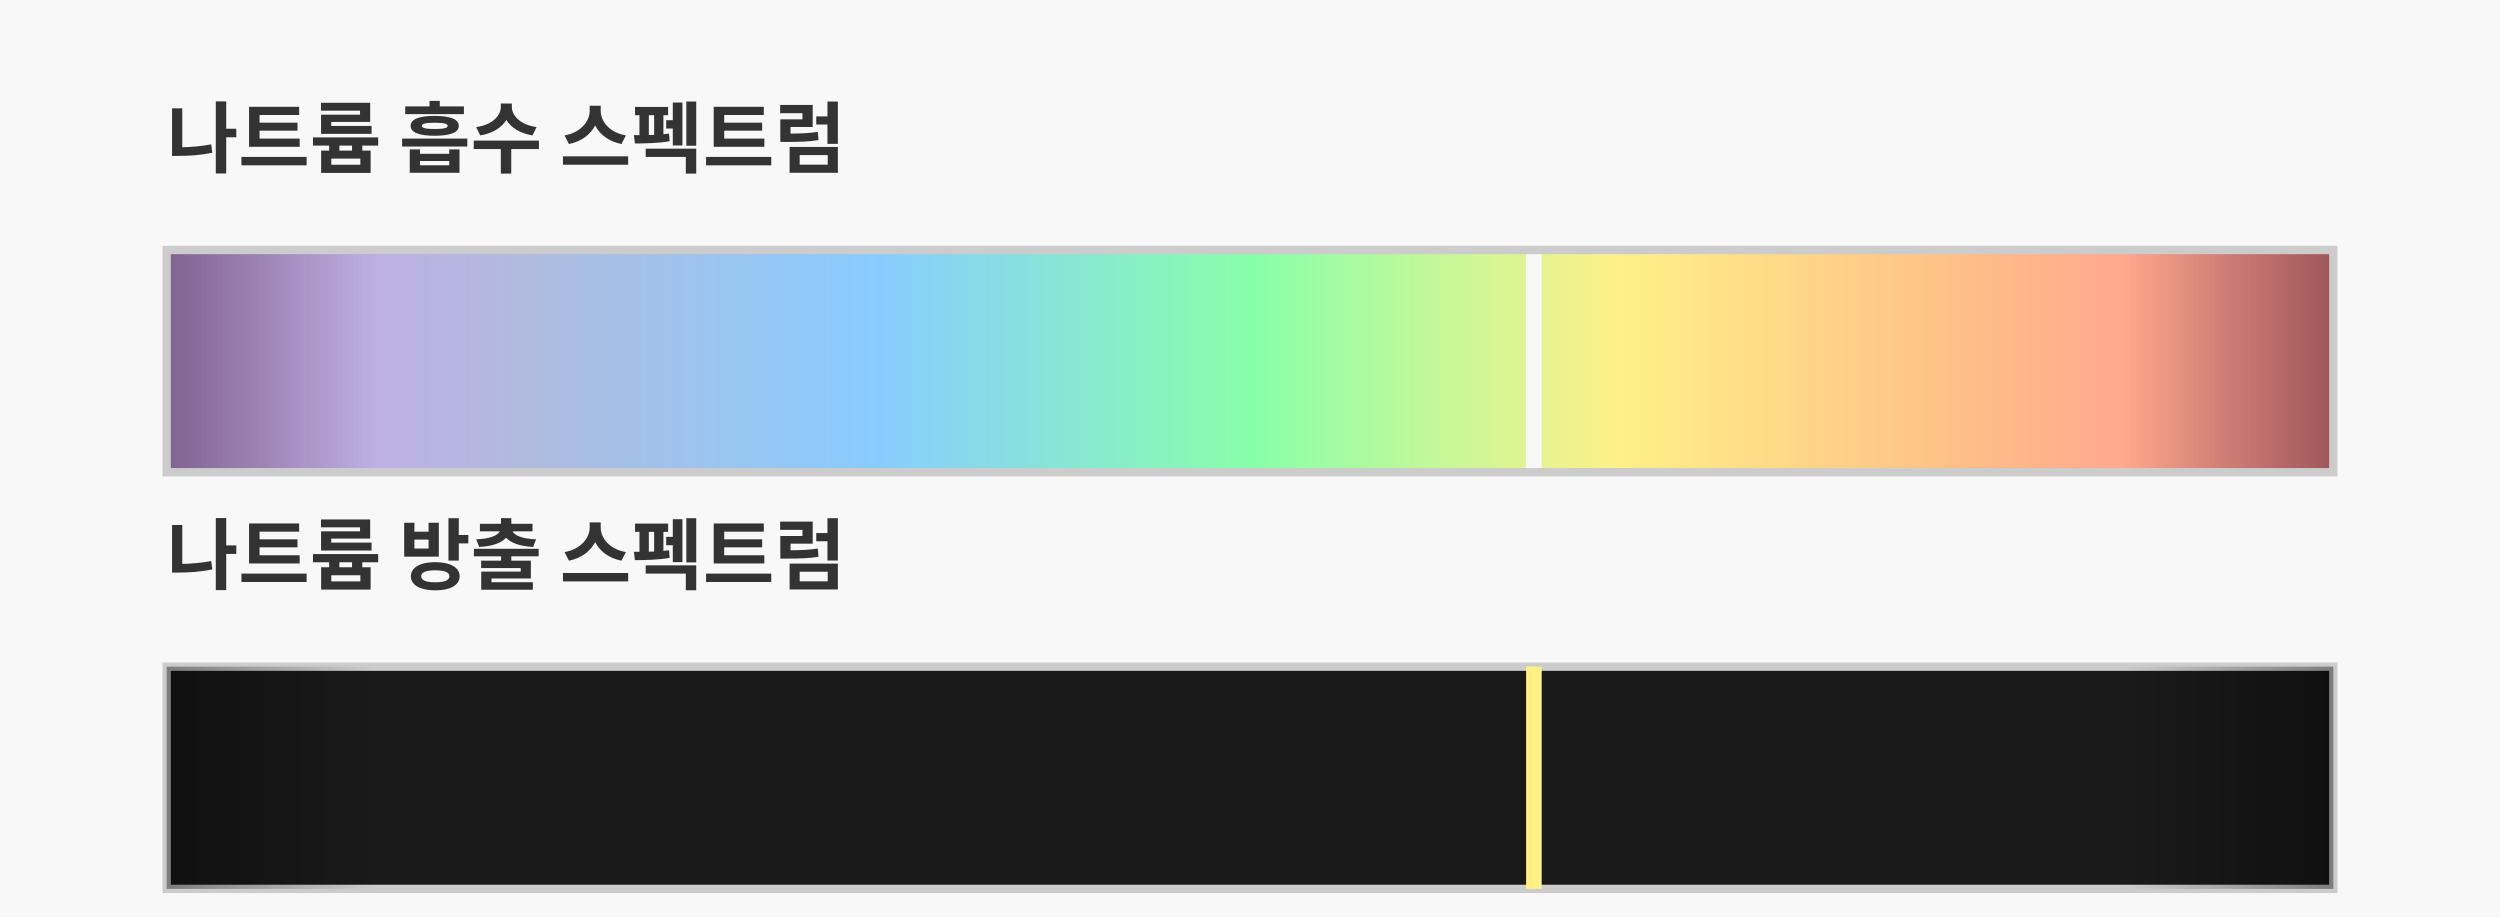
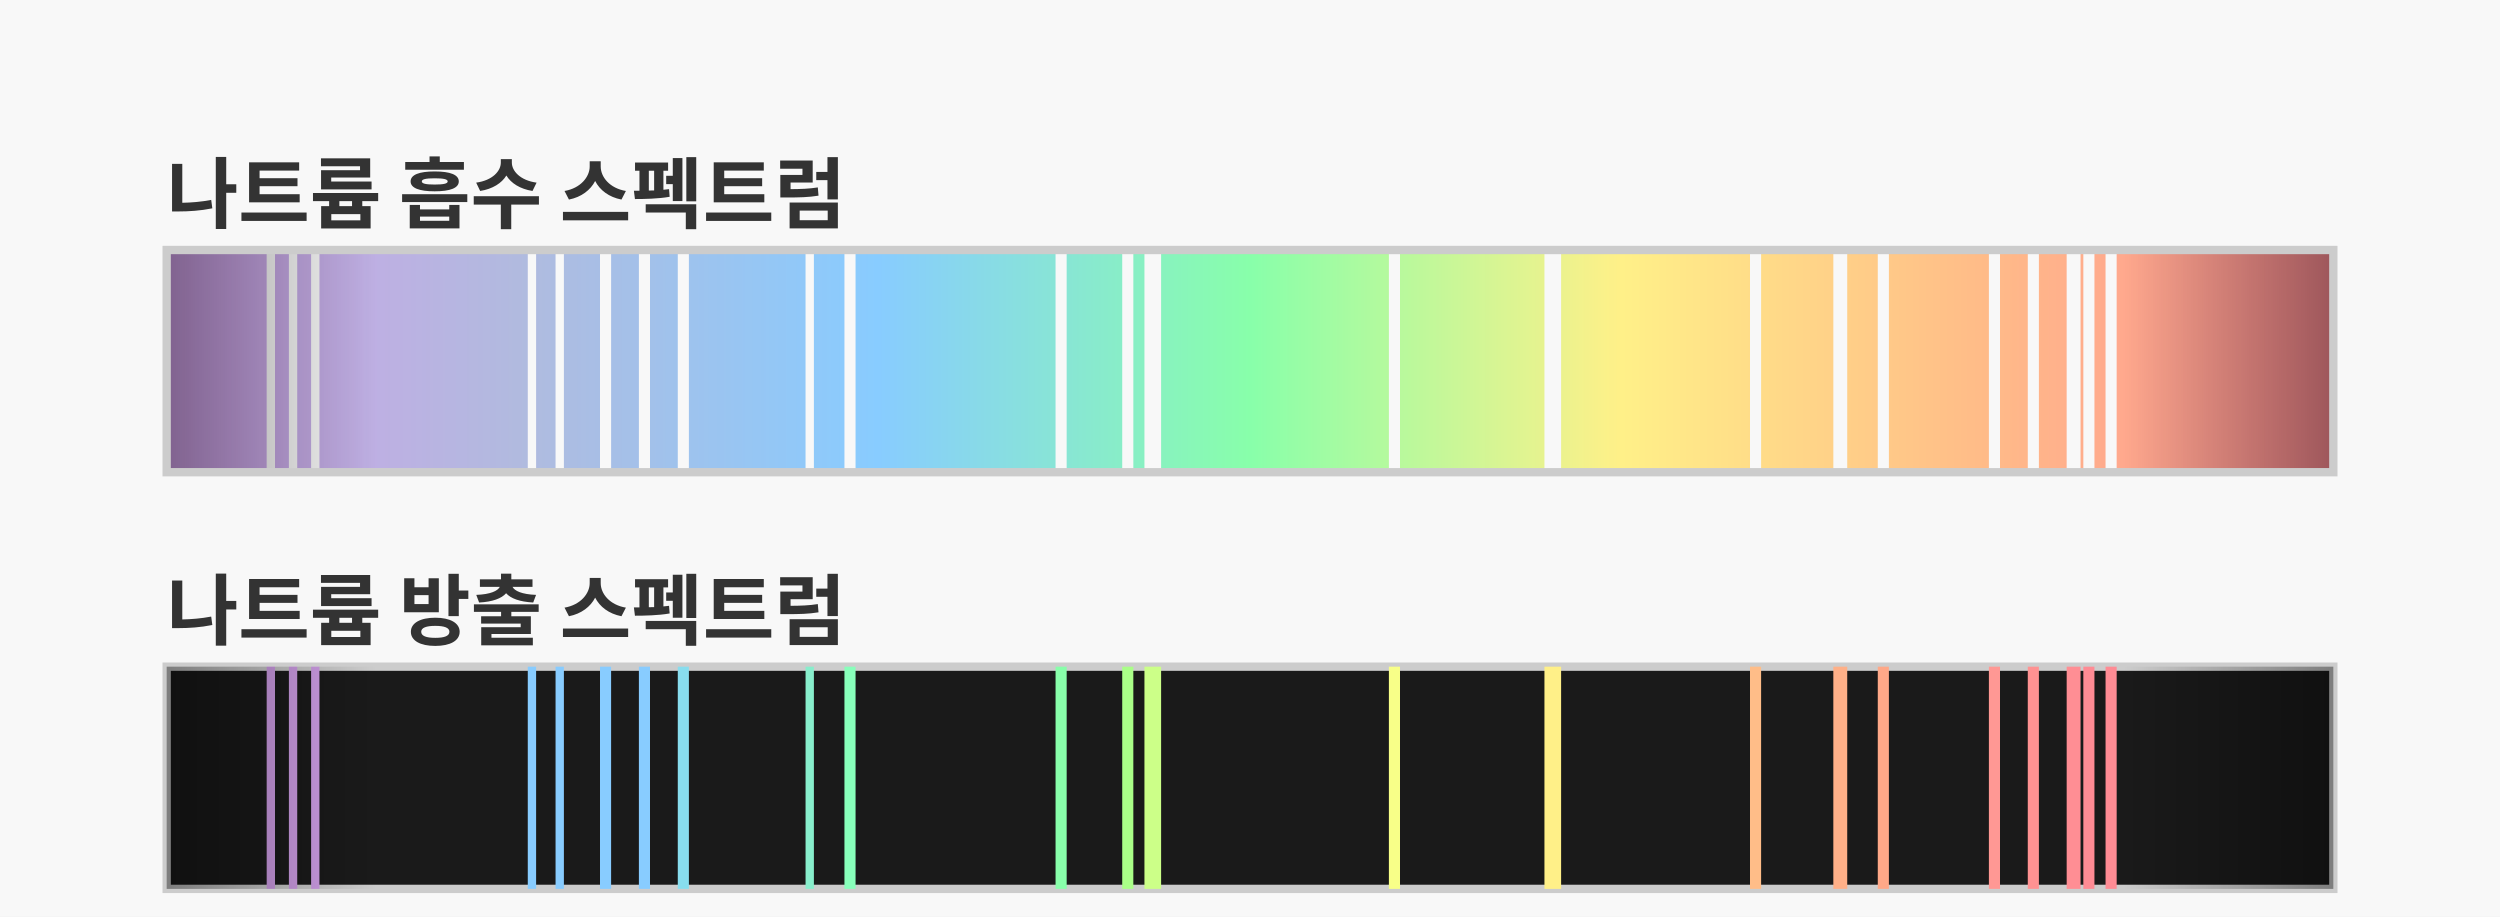
<svg xmlns="http://www.w3.org/2000/svg" width="450" height="165" viewBox="0 0 450 165">
  <defs>
    <linearGradient id="continuousSpectrum" x1="0%" y1="0%" x2="100%" y2="0%">
      <stop offset="0%" stop-color="#D19FE8" />
      <stop offset="17%" stop-color="#B0BBDF" />
      <stop offset="33%" stop-color="#88CCFF" />
      <stop offset="50%" stop-color="#88FFAA" />
      <stop offset="67%" stop-color="#FFF088" />
      <stop offset="83%" stop-color="#FFBD88" />
      <stop offset="100%" stop-color="#FF8B94" />
    </linearGradient>
    <linearGradient id="edgeDarkening" x1="0%" y1="0%" x2="100%" y2="0%">
      <stop offset="0%" stop-color="#000000" stop-opacity="0.4" />
      <stop offset="10%" stop-color="#000000" stop-opacity="0" />
      <stop offset="90%" stop-color="#000000" stop-opacity="0" />
      <stop offset="100%" stop-color="#000000" stop-opacity="0.4" />
    </linearGradient>
    <mask id="absorptionMask">
      <rect x="30" y="0" width="390" height="100" fill="white" />
-       <rect x="274.7" y="0" width="2" height="100" fill="black" />
-       <rect x="275.5" y="0" width="2" height="100" fill="black" />
+       <rect x="48" y="0" width="1.5" height="100" fill="black" />
+       <rect x="52" y="0" width="1.5" height="100" fill="black" />
+       <rect x="56" y="0" width="1.5" height="100" fill="black" />
+       <rect x="95" y="0" width="1.5" height="100" fill="black" />
+       <rect x="100" y="0" width="1.5" height="100" fill="black" />
+       <rect x="108" y="0" width="2" height="100" fill="black" />
+       <rect x="115" y="0" width="2" height="100" fill="black" />
+       <rect x="122" y="0" width="2" height="100" fill="black" />
+       <rect x="145" y="0" width="1.5" height="100" fill="black" />
+       <rect x="152" y="0" width="2" height="100" fill="black" />
+       <rect x="190" y="0" width="2" height="100" fill="black" />
+       <rect x="202" y="0" width="2" height="100" fill="black" />
+       <rect x="206" y="0" width="3" height="100" fill="black" />
+       <rect x="250" y="0" width="2" height="100" fill="black" />
+       <rect x="278" y="0" width="3" height="100" fill="black" />
+       <rect x="315" y="0" width="2" height="100" fill="black" />
+       <rect x="330" y="0" width="2.5" height="100" fill="black" />
+       <rect x="338" y="0" width="2" height="100" fill="black" />
+       <rect x="358" y="0" width="2" height="100" fill="black" />
+       <rect x="365" y="0" width="2" height="100" fill="black" />
+       <rect x="372" y="0" width="2.5" height="100" fill="black" />
+       <rect x="375" y="0" width="2" height="100" fill="black" />
+       <rect x="379" y="0" width="2" height="100" fill="black" />
    </mask>
  </defs>
  <rect width="450" height="165" fill="#F8F8F8" />
-   <text x="30" y="30" font-size="14" font-weight="bold" fill="#333" font-family="Arial, sans-serif">
+   <text x="30" y="40" font-size="14" font-weight="bold" fill="#333" font-family="Arial, sans-serif">
    나트륨 흡수 스펙트럼
  </text>
  <rect x="30" y="45" width="390" height="40" fill="url(#continuousSpectrum)" mask="url(#absorptionMask)" />
  <rect x="30" y="45" width="390" height="40" fill="url(#edgeDarkening)" />
  <rect x="30" y="45" width="390" height="40" fill="none" stroke="#CCC" stroke-width="1.5" />
-   <text x="30" y="105" font-size="14" font-weight="bold" fill="#333" font-family="Arial, sans-serif">
+   <text x="30" y="115" font-size="14" font-weight="bold" fill="#333" font-family="Arial, sans-serif">
    나트륨 방출 스펙트럼
  </text>
  <rect x="30" y="120" width="390" height="40" fill="#1A1A1A" stroke="#CCC" stroke-width="1.5" />
-   <rect x="274.7" y="120" width="2" height="40" fill="#FFF088" />
-   <rect x="275.5" y="120" width="2" height="40" fill="#FFF088" />
+   <rect x="48" y="120" width="1.5" height="40" fill="#D19FE8" />
+   <rect x="52" y="120" width="1.5" height="40" fill="#D19FE8" />
+   <rect x="56" y="120" width="1.5" height="40" fill="#D19FE8" />
+   <rect x="95" y="120" width="1.5" height="40" fill="#88CCFF" />
+   <rect x="100" y="120" width="1.5" height="40" fill="#88CCFF" />
+   <rect x="108" y="120" width="2" height="40" fill="#88CCFF" />
+   <rect x="115" y="120" width="2" height="40" fill="#88CCFF" />
+   <rect x="122" y="120" width="2" height="40" fill="#88DDEE" />
+   <rect x="145" y="120" width="1.5" height="40" fill="#88EECC" />
+   <rect x="152" y="120" width="2" height="40" fill="#88FFBB" />
+   <rect x="190" y="120" width="2" height="40" fill="#88FFAA" />
+   <rect x="202" y="120" width="2" height="40" fill="#AAFF88" />
+   <rect x="206" y="120" width="3" height="40" fill="#CCFF88" />
+   <rect x="250" y="120" width="2" height="40" fill="#F8FF88" />
+   <rect x="278" y="120" width="3" height="40" fill="#FFF088" />
+   <rect x="315" y="120" width="2" height="40" fill="#FFBD88" />
+   <rect x="330" y="120" width="2.5" height="40" fill="#FFB088" />
+   <rect x="338" y="120" width="2" height="40" fill="#FFA888" />
+   <rect x="358" y="120" width="2" height="40" fill="#FF9894" />
+   <rect x="365" y="120" width="2" height="40" fill="#FF9292" />
+   <rect x="372" y="120" width="2.5" height="40" fill="#FF8E94" />
+   <rect x="375" y="120" width="2" height="40" fill="#FF8B94" />
+   <rect x="379" y="120" width="2" height="40" fill="#FF8B94" />
  <rect x="30" y="120" width="390" height="40" fill="url(#edgeDarkening)" />
</svg>
